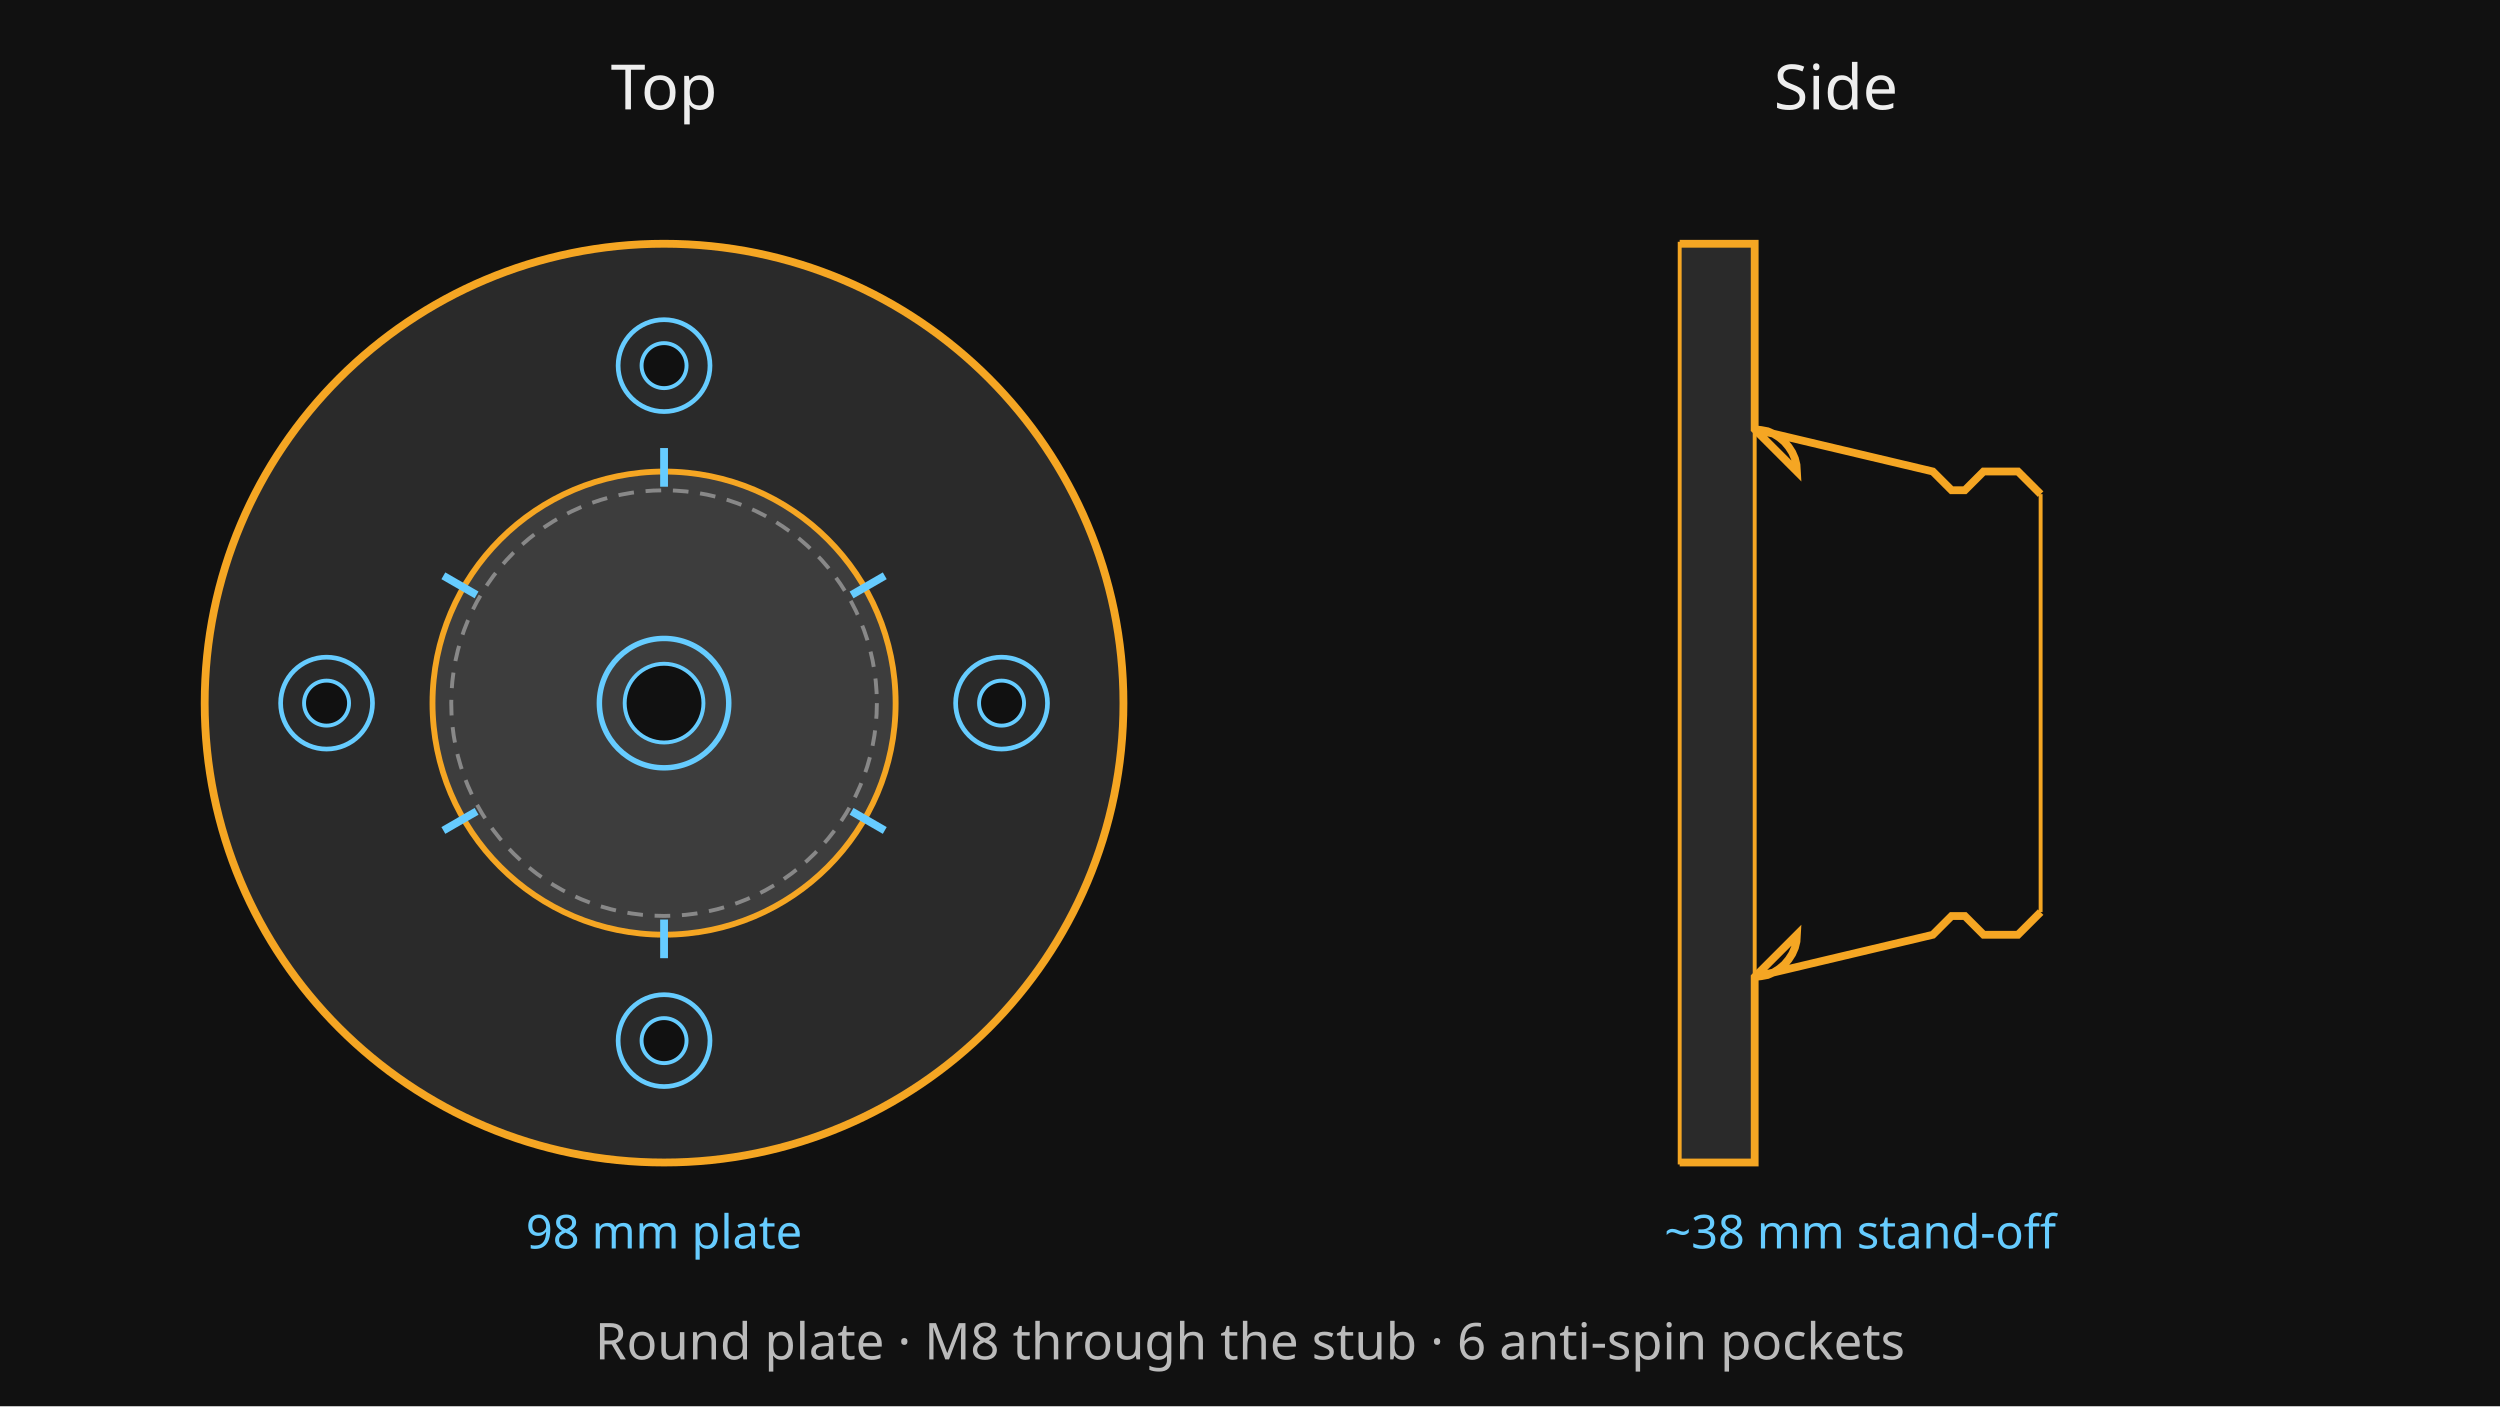
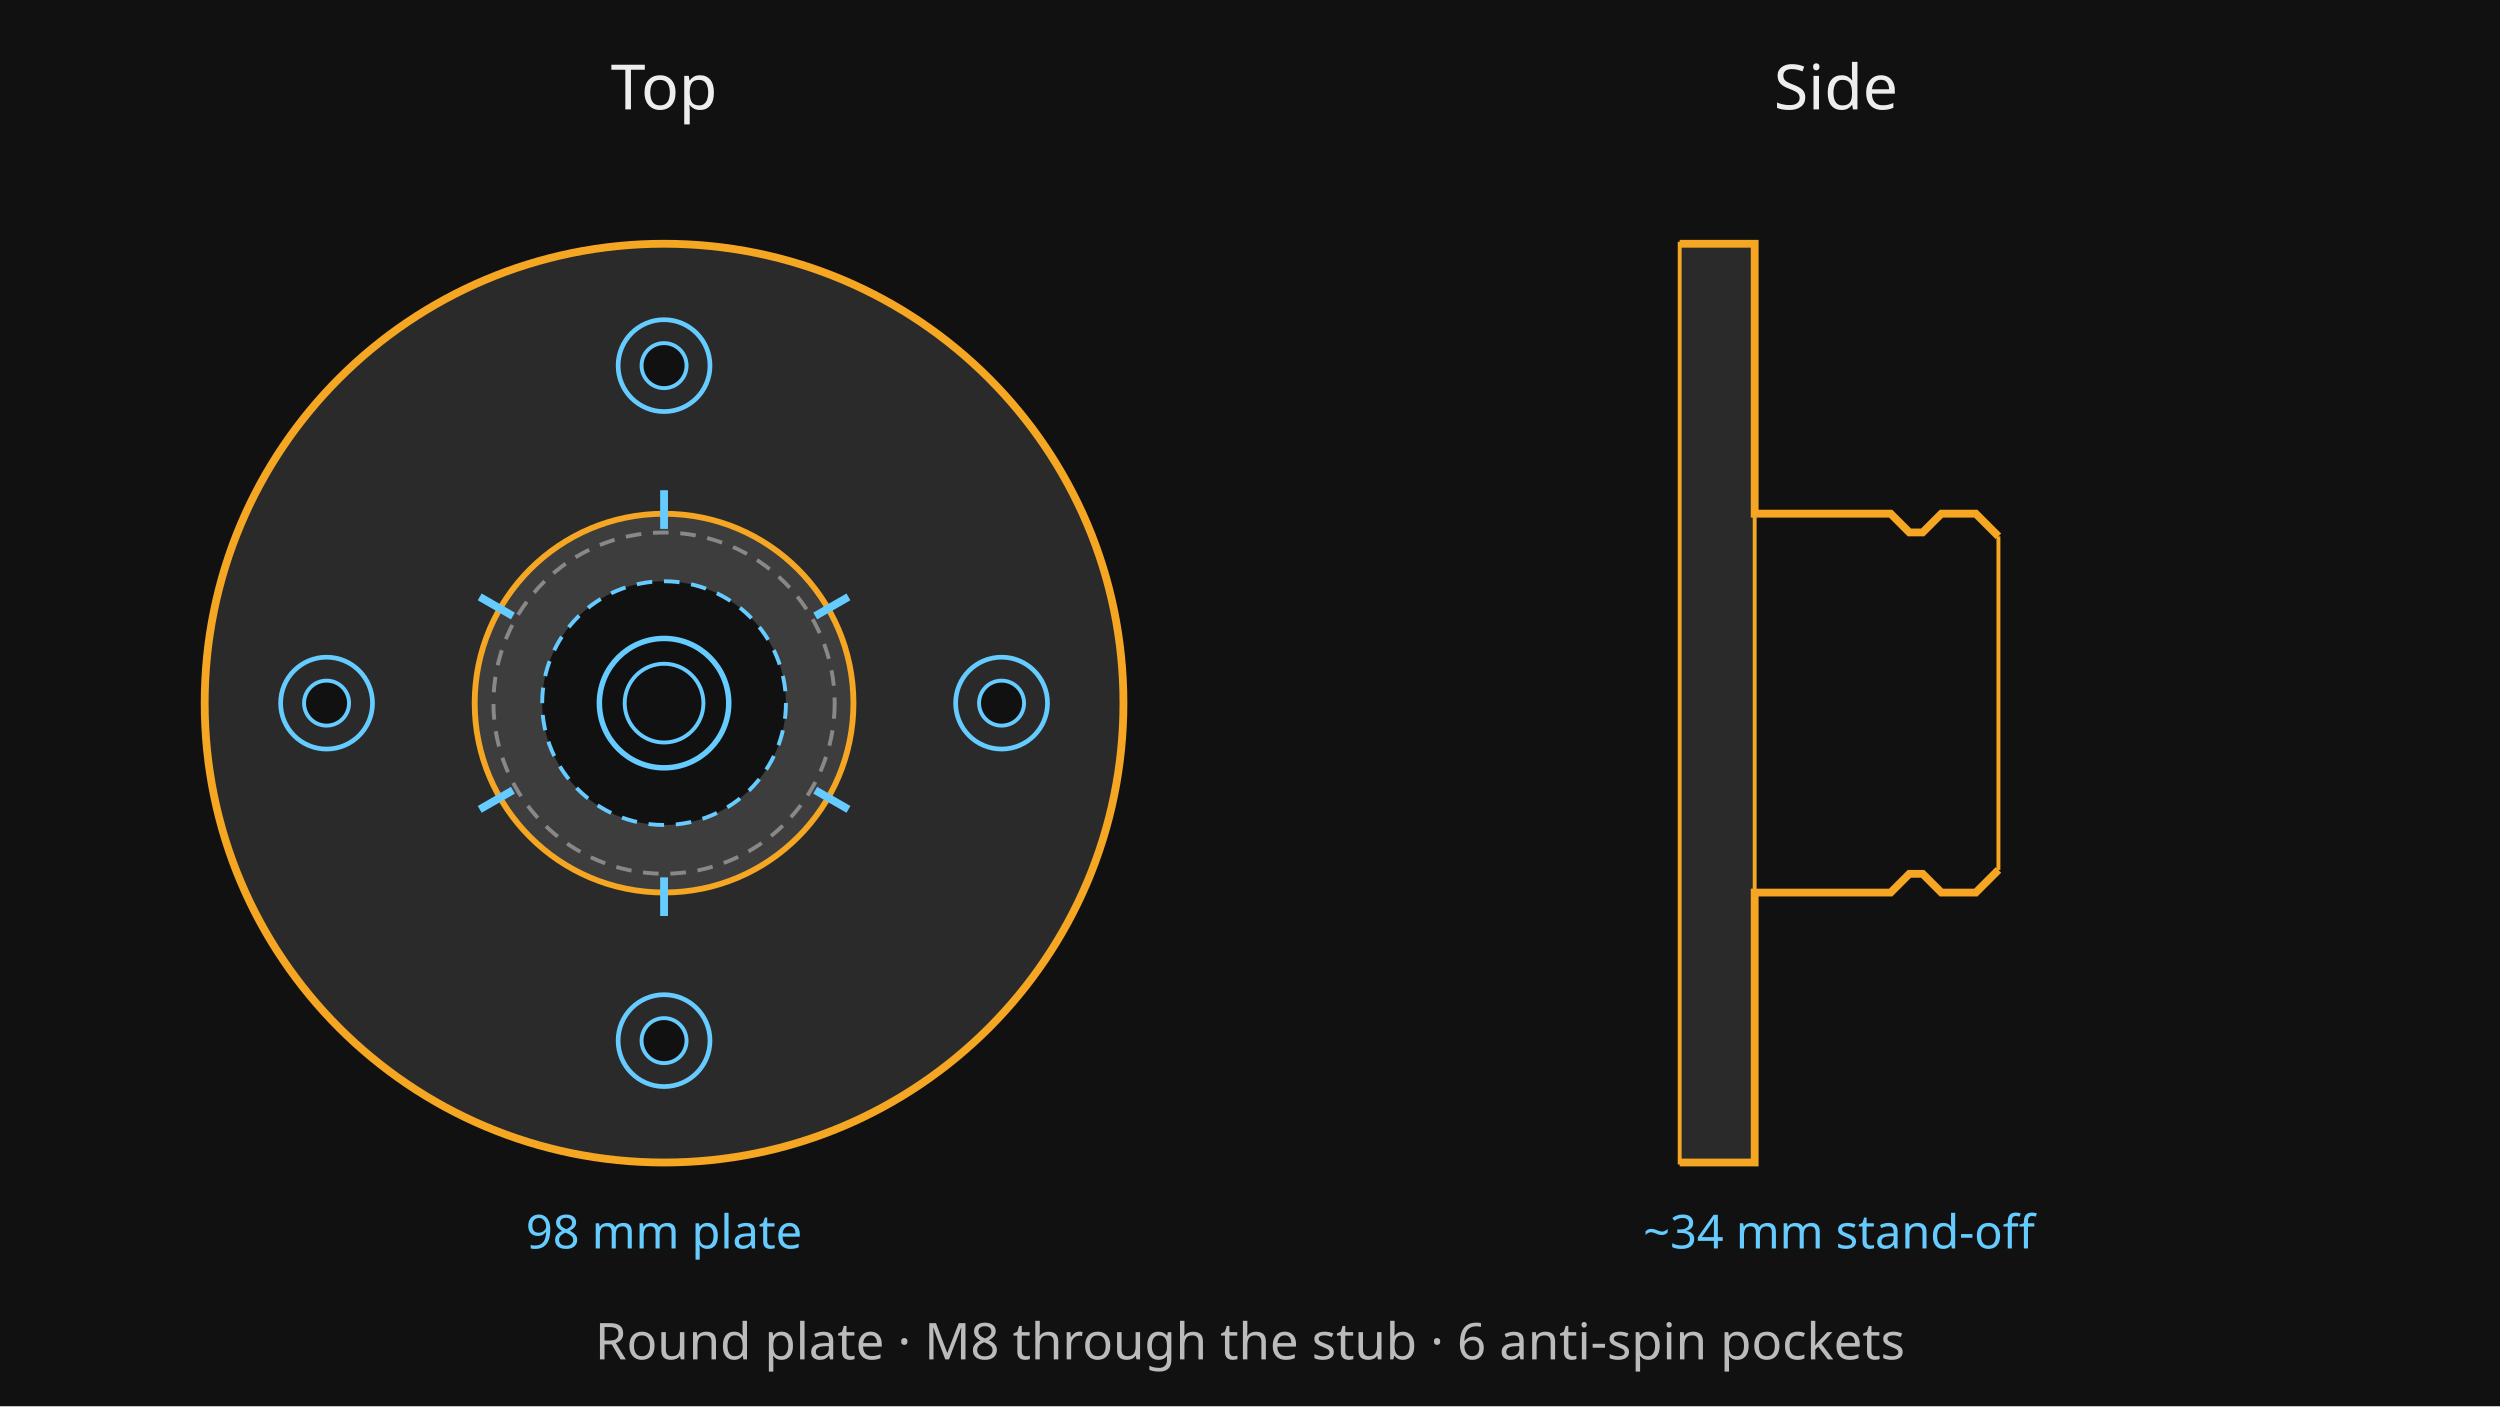
<svg xmlns="http://www.w3.org/2000/svg" width="640" height="360" viewBox="0 0 640 360">
  <rect width="100%" height="100%" fill="#111" />
  <text x="170" y="28" fill="#eee" font-family="system-ui,sans-serif" font-size="16" text-anchor="middle">Top</text>
  <text x="470" y="28" fill="#eee" font-family="system-ui,sans-serif" font-size="16" text-anchor="middle">Side</text>
  <text x="320" y="348" fill="#bbb" font-family="system-ui,sans-serif" font-size="13" text-anchor="middle">Round plate  ·  M8 through the stub  ·  6 anti-spin pockets</text>
  <circle cx="170" cy="180" r="117.6" fill="#2a2a2a" stroke="#f5a623" stroke-width="2" />
-   <circle cx="170" cy="180" r="59.28" fill="#3d3d3d" stroke="#f5a623" stroke-width="1.5" />
-   <circle cx="170" cy="180" r="54.48" fill="none" stroke="#888" stroke-dasharray="4 3" />
-   <line x1="170.0" y1="124.6" x2="170.0" y2="114.7" stroke="#6cf" stroke-width="2" />
-   <line x1="122.0" y1="152.3" x2="113.5" y2="147.4" stroke="#6cf" stroke-width="2" />
-   <line x1="122.0" y1="207.7" x2="113.5" y2="212.6" stroke="#6cf" stroke-width="2" />
-   <line x1="170.0" y1="235.4" x2="170.0" y2="245.3" stroke="#6cf" stroke-width="2" />
-   <line x1="218.0" y1="207.7" x2="226.5" y2="212.6" stroke="#6cf" stroke-width="2" />
-   <line x1="218.0" y1="152.3" x2="226.5" y2="147.4" stroke="#6cf" stroke-width="2" />
+   <circle cx="170" cy="180" r="48.48" fill="#3d3d3d" stroke="#f5a623" stroke-width="1.5" />
+   <circle cx="170" cy="180" r="43.68" fill="none" stroke="#888" stroke-dasharray="4 3" />
+   <line x1="170.0" y1="135.4" x2="170.0" y2="125.5" stroke="#6cf" stroke-width="2" />
+   <line x1="131.3" y1="157.7" x2="122.8" y2="152.8" stroke="#6cf" stroke-width="2" />
+   <line x1="131.3" y1="202.3" x2="122.8" y2="207.2" stroke="#6cf" stroke-width="2" />
+   <line x1="170.0" y1="224.6" x2="170.0" y2="234.5" stroke="#6cf" stroke-width="2" />
+   <line x1="208.7" y1="202.3" x2="217.2" y2="207.2" stroke="#6cf" stroke-width="2" />
+   <line x1="208.7" y1="157.7" x2="217.2" y2="152.8" stroke="#6cf" stroke-width="2" />
+   <circle cx="170" cy="180" r="31.2" fill="#111" stroke="#6cf" stroke-dasharray="4 3" />
  <circle cx="170" cy="180" r="16.56" fill="none" stroke="#6cf" stroke-width="1.4" />
  <circle cx="170" cy="180" r="10.08" fill="#111" stroke="#6cf" />
  <circle cx="256.4" cy="180.0" r="11.76" fill="none" stroke="#6cf" stroke-width="1.2" />
  <circle cx="256.4" cy="180.0" r="5.76" fill="#111" stroke="#6cf" />
  <circle cx="170.0" cy="93.6" r="11.76" fill="none" stroke="#6cf" stroke-width="1.2" />
  <circle cx="170.0" cy="93.6" r="5.76" fill="#111" stroke="#6cf" />
  <circle cx="83.6" cy="180.0" r="11.76" fill="none" stroke="#6cf" stroke-width="1.2" />
  <circle cx="83.6" cy="180.0" r="5.76" fill="#111" stroke="#6cf" />
  <circle cx="170.0" cy="266.4" r="11.76" fill="none" stroke="#6cf" stroke-width="1.2" />
  <circle cx="170.0" cy="266.4" r="5.76" fill="#111" stroke="#6cf" />
  <rect x="430.0" y="62.4" width="19.2" height="235.2" fill="#2a2a2a" stroke="#f5a623" />
-   <polyline points="430.0,62.4 449.2,62.4 449.2,109.9 460.0,120.7 459.9,119.0 459.5,117.4 458.8,115.8 457.9,114.4 456.8,113.1 455.5,112.0 454.1,111.1 452.5,110.4 450.9,110.1 449.2,109.9 494.8,120.7 499.6,125.5 503.0,125.5 507.8,120.7 516.6,120.7 522.4,126.5" fill="none" stroke="#f5a623" stroke-width="2" />
-   <polyline points="430.0,297.6 449.2,297.6 449.2,250.1 460.0,239.3 459.9,241.0 459.5,242.6 458.8,244.2 457.9,245.6 456.8,246.9 455.5,248.0 454.1,248.9 452.5,249.6 450.9,249.9 449.2,250.1 494.8,239.3 499.6,234.5 503.0,234.5 507.8,239.3 516.6,239.3 522.4,233.5" fill="none" stroke="#f5a623" stroke-width="2" />
-   <line x1="522.4" y1="126.5" x2="522.4" y2="233.5" stroke="#f5a623" />
+   <polyline points="430.0,62.4 449.2,62.4 449.2,131.5 484.0,131.5 488.8,136.3 492.2,136.3 497.0,131.5 505.8,131.5 511.6,137.3" fill="none" stroke="#f5a623" stroke-width="2" />
+   <polyline points="430.0,297.6 449.2,297.6 449.2,228.5 484.0,228.5 488.8,223.7 492.2,223.7 497.0,228.5 505.8,228.5 511.6,222.7" fill="none" stroke="#f5a623" stroke-width="2" />
+   <line x1="511.6" y1="137.3" x2="511.6" y2="222.7" stroke="#f5a623" />
  <text x="170" y="319.6" fill="#6cf" font-family="system-ui,sans-serif" font-size="12" text-anchor="middle">98 mm plate</text>
-   <text x="476.2" y="319.6" fill="#6cf" font-family="system-ui,sans-serif" font-size="12" text-anchor="middle">~38 mm stand-off</text>
+   <text x="470.8" y="319.6" fill="#6cf" font-family="system-ui,sans-serif" font-size="12" text-anchor="middle">~34 mm stand-off</text>
</svg>
